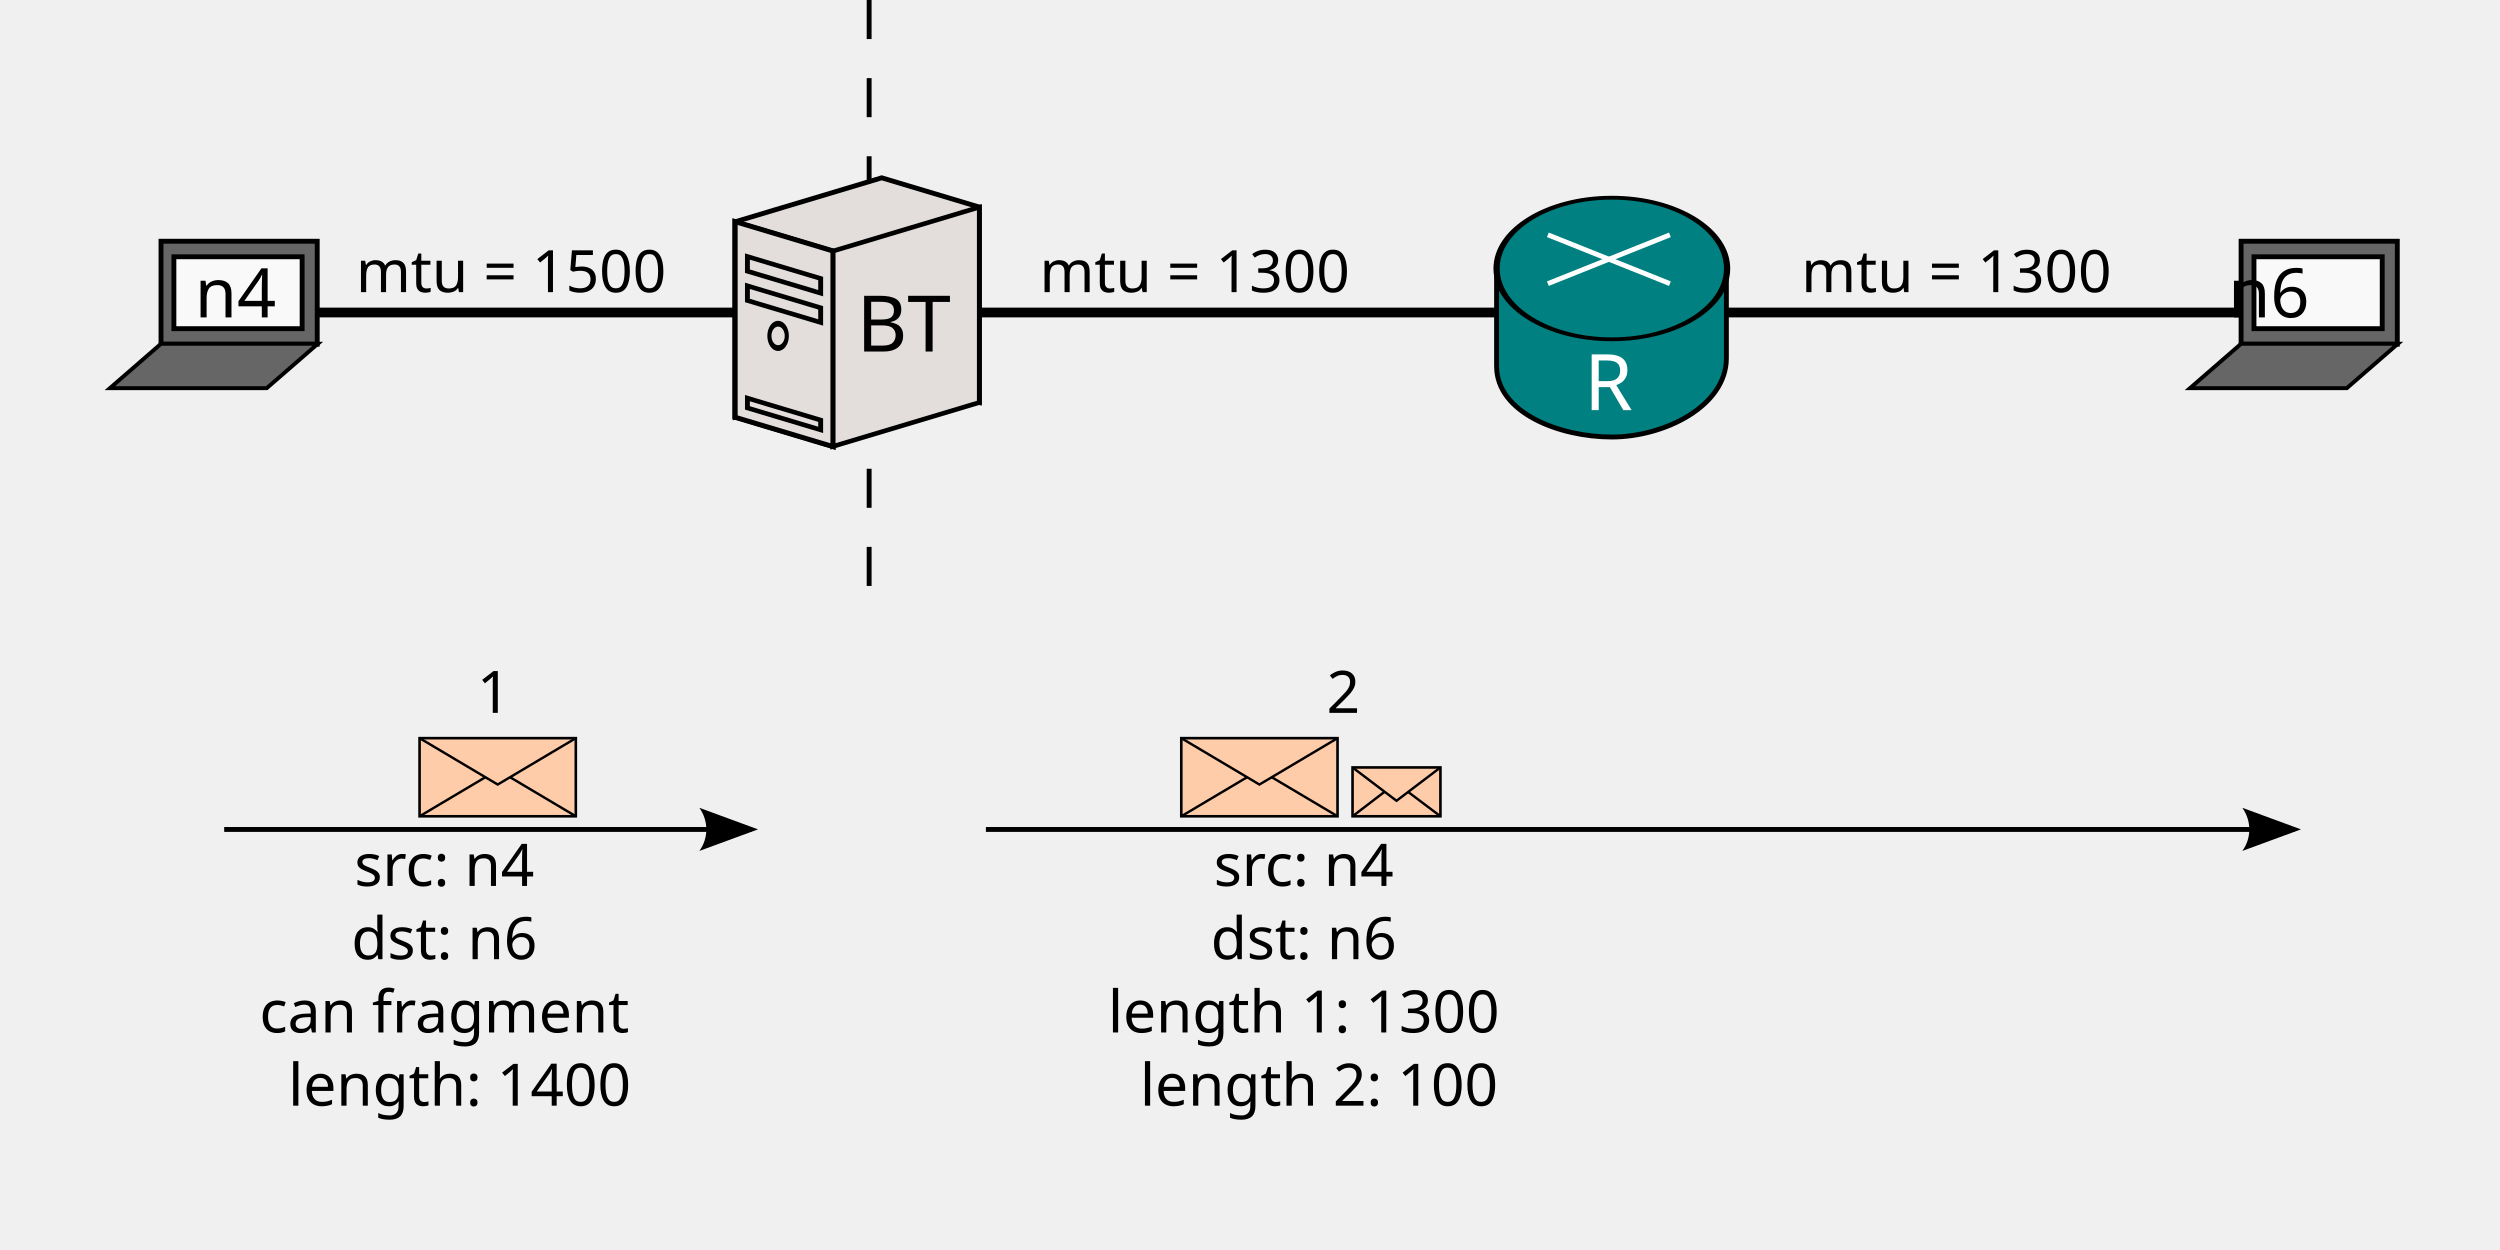
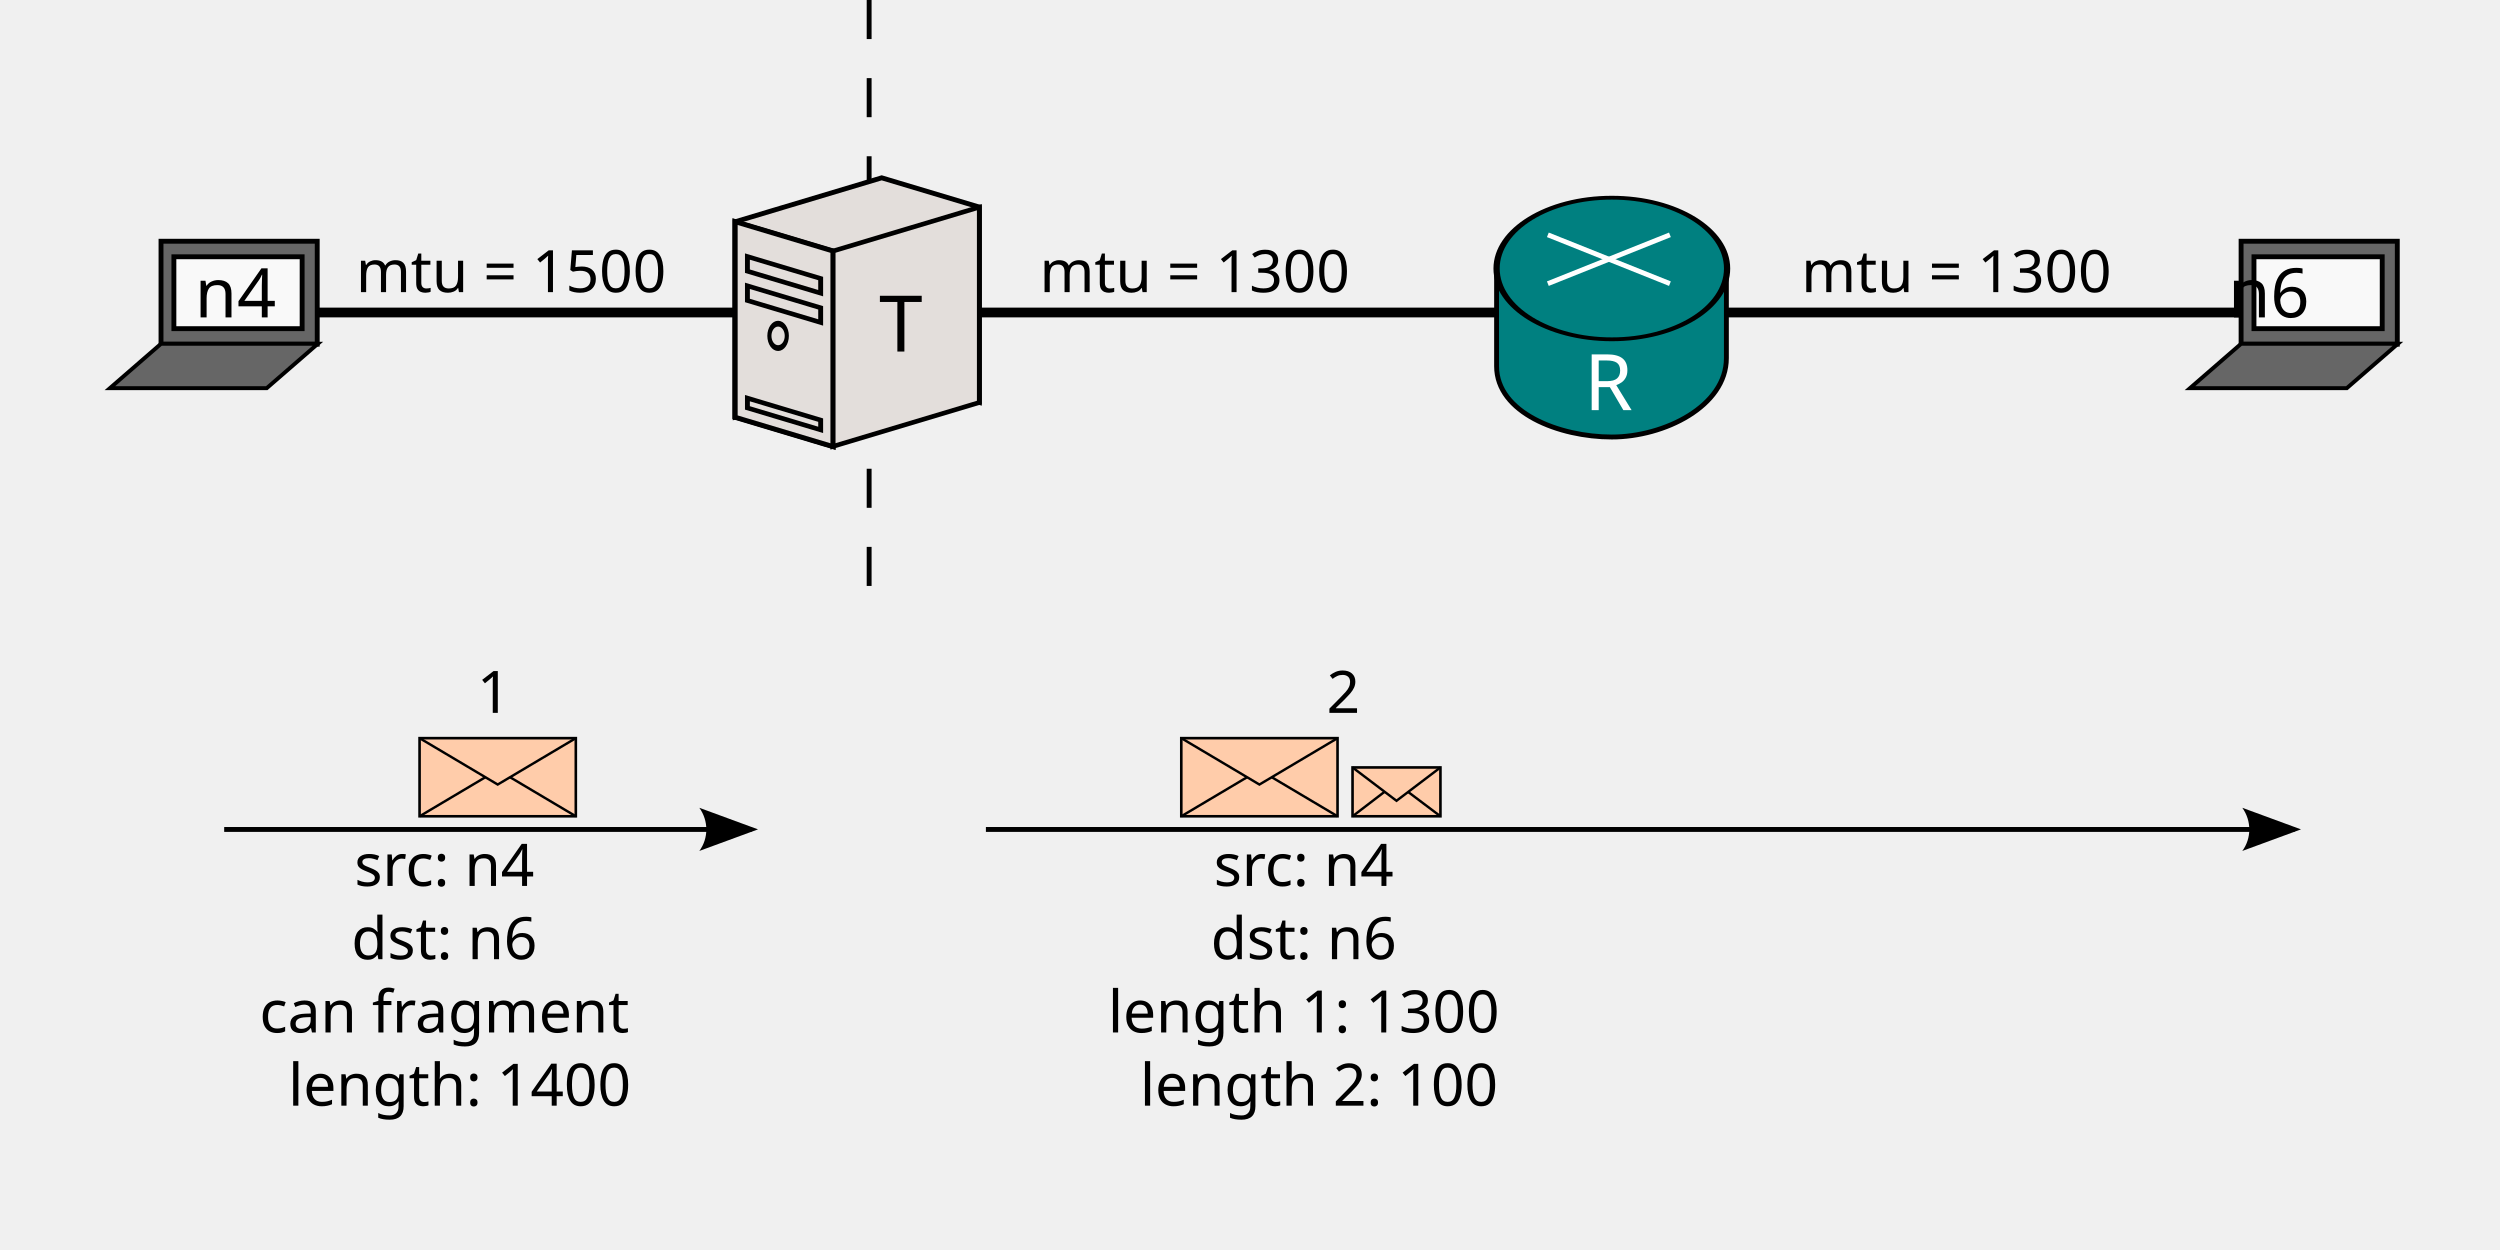
<svg xmlns="http://www.w3.org/2000/svg" xmlns:xlink="http://www.w3.org/1999/xlink" width="512" height="256" id="svg2" version="1.1">
  <defs id="defs4">
    <marker orient="auto" refY="0" refX="0" id="Arrow2Lstart" style="overflow:visible">
      <path id="path4032" style="fill-rule:evenodd;stroke-width:0.625;stroke-linejoin:round" d="M 8.719,4.034 -2.207,0.016 8.719,-4.002 c -1.745,2.372 -1.735,5.617 -6e-7,8.035 z" transform="matrix(1.1,0,0,1.1,1.1,0)" />
    </marker>
    <marker orient="auto" refY="0" refX="0" id="Arrow2Lend" style="overflow:visible">
      <path id="path4784" style="fill-rule:evenodd;stroke-width:0.625;stroke-linejoin:round" d="M 8.719,4.034 -2.207,0.016 8.719,-4.002 c -1.745,2.372 -1.735,5.617 -6e-7,8.035 z" transform="matrix(-1.1,0,0,-1.1,-1.1,0)" />
    </marker>
  </defs>
  <g id="layer1" transform="translate(0,-796.3622)" style="display:inline">
    <path style="fill:none;stroke:#000000;stroke-width:2;stroke-linecap:butt;stroke-linejoin:miter;stroke-miterlimit:4;stroke-opacity:1;stroke-dasharray:none" d="m 48,860.362 424,0" id="path3823" />
    <path style="fill:none;stroke:#000000;stroke-width:1;stroke-linecap:butt;stroke-linejoin:miter;stroke-miterlimit:4;stroke-opacity:1;stroke-dasharray:8, 8;stroke-dashoffset:0" d="m 178,796.362 0,128" id="path3076" />
    <g id="g3141" style="display:inline" transform="matrix(0.7270794,0,0,0.7270794,12.98127,54.80632)">
      <rect style="fill:#666666;stroke:#000000;stroke-width:1.375;stroke-miterlimit:4;stroke-dasharray:none" id="rect3143" width="44" height="29" x="27.5" y="163.5" transform="translate(0,924.3622)" />
      <rect style="fill:#666666;stroke:#000000;stroke-width:1.699;stroke-miterlimit:4;stroke-dasharray:none" id="rect3145" width="44.176" height="19.089" x="1313.716" y="1703.361" transform="matrix(1,0,-0.7551013,0.6556081,0,0)" />
      <rect transform="translate(0,924.3622)" style="fill:#f9f9f9;stroke:#000000;stroke-width:1.375;stroke-miterlimit:4;stroke-dasharray:none" id="rect3147" width="36.125" height="20.25" x="31.125" y="167.875" />
    </g>
    <text xml:space="preserve" style="font-size:14px;font-style:normal;font-weight:normal;line-height:125%;letter-spacing:0px;word-spacing:0px;fill:#000000;fill-opacity:1;stroke:none;font-family:Sans" x="39.891" y="861.362" id="text3023">
      <tspan id="tspan3025" x="39.891" y="861.362">n4</tspan>
    </text>
    <use x="0" y="0" xlink:href="#g3141" id="use3051" transform="translate(426,0)" width="512" height="256" />
    <text id="text3053" y="861.362" x="473.759" style="font-size:14px;font-style:normal;font-weight:normal;text-align:center;line-height:125%;letter-spacing:0px;word-spacing:0px;text-anchor:middle;fill:#000000;fill-opacity:1;stroke:none;font-family:Sans" xml:space="preserve">
      <tspan y="861.362" x="473.759" id="tspan3055">n6</tspan>
    </text>
    <flowRoot xml:space="preserve" id="flowRoot3068" style="font-size:12px;font-style:normal;font-weight:normal;line-height:125%;letter-spacing:0px;word-spacing:0px;fill:#000000;fill-opacity:1;stroke:none;font-family:Sans" transform="translate(0,796.3622)">
      <flowRegion id="flowRegion3070">
        <rect id="rect3072" width="198.741" height="116.942" x="13.33" y="-59.077" />
      </flowRegion>
      <flowPara id="flowPara3074" />
    </flowRoot>
    <path style="fill:none;stroke:#000000;stroke-width:1;stroke-linecap:butt;stroke-linejoin:miter;stroke-miterlimit:4;stroke-opacity:1;stroke-dasharray:none;marker-end:url(#Arrow2Lend);display:inline" d="m 45.913,966.234 108,0" id="path4243" />
    <g style="display:inline" id="g3848" transform="matrix(0.5,0,0,0.5,85.92759,437.3536)">
      <path id="rect3839" d="m 0,1020.362 64,0 0,32 -64,0 z" style="fill:#ffccaa;fill-opacity:1;stroke:#000000;stroke-width:1.071;stroke-miterlimit:4;stroke-opacity:1;stroke-dashoffset:0" />
      <path transform="translate(0,540.3622)" id="path3841" d="m 0,480 32,19 32,-19" style="fill:none;stroke:#000000;stroke-width:1px;stroke-linecap:butt;stroke-linejoin:miter;stroke-opacity:1" />
      <path style="fill:none;stroke:#000000;stroke-width:1px;stroke-linecap:butt;stroke-linejoin:miter;stroke-opacity:1" d="m 0,1052.362 26.994,-16.027 m 10.027,0.01 L 64,1052.362" id="path3843" />
    </g>
    <text xml:space="preserve" style="font-size:12px;font-style:normal;font-weight:normal;text-align:center;line-height:125%;letter-spacing:0px;word-spacing:0px;text-anchor:middle;fill:#000000;fill-opacity:1;stroke:none;display:inline;font-family:Sans" x="101.928" y="977.802" id="text4233">
      <tspan x="101.928" y="977.802" id="tspan4241">src: n4</tspan>
      <tspan x="101.928" y="992.802" id="tspan3075">dst: n6</tspan>
      <tspan x="101.928" y="1007.803" id="tspan3122">can fragment</tspan>
      <tspan x="101.928" y="1022.803" id="tspan3153">length: 1400</tspan>
    </text>
    <g transform="translate(150.5723,638.1521)" style="display:inline" id="g3092">
      <path id="path3094" d="m 30,194.625 -30,9 0,40 30,-9 20,6 0,-40 -20,-6 z" style="fill:#e3dedb;stroke:#000000;stroke-width:1;stroke-miterlimit:4;stroke-opacity:1;stroke-dasharray:none;stroke-dashoffset:0;display:inline" />
      <rect transform="matrix(1,0.3,0,1,0,-796.3622)" y="1000" x="0" height="40" width="20" id="rect3096" style="fill:#ffe680;stroke:#000000;stroke-width:1.145;stroke-miterlimit:4;stroke-opacity:1;stroke-dasharray:none;stroke-dashoffset:0;display:inline" />
      <rect style="fill:#e3dedb;stroke:#000000;stroke-width:1;stroke-miterlimit:4;stroke-opacity:1;stroke-dasharray:none;stroke-dashoffset:0;display:inline" id="rect3098" width="30" height="40" x="20" y="1012" transform="matrix(1,-0.3,0,1,0,-796.3622)" />
      <rect style="fill:#e3dedb;stroke:#000000;stroke-width:1;stroke-miterlimit:4;stroke-opacity:1;stroke-dasharray:none;stroke-dashoffset:0;display:inline" id="rect3100" width="20" height="40" x="0" y="1000" transform="matrix(1,0.3,0,1,0,-796.3622)" />
      <rect transform="matrix(1,0.3,0,1,0,0)" y="210" x="2.5" height="3" width="15" id="rect3102" style="fill:none;stroke:#000000;stroke-width:1;stroke-miterlimit:4;stroke-opacity:1;stroke-dasharray:none;stroke-dashoffset:0;display:inline" />
      <rect style="fill:none;stroke:#000000;stroke-width:1;stroke-miterlimit:4;stroke-opacity:1;stroke-dasharray:none;stroke-dashoffset:0;display:inline" id="rect3104" width="15" height="3" x="2.5" y="216" transform="matrix(1,0.3,0,1,0,0)" />
      <rect transform="matrix(1,0.3,0,1,0,0)" y="239" x="2.5" height="2" width="15" id="rect3106" style="fill:none;stroke:#000000;stroke-width:1;stroke-miterlimit:4;stroke-opacity:1;stroke-dasharray:none;stroke-dashoffset:0;display:inline" />
      <path transform="matrix(0.7130212,0,0,1,2.008852,0)" d="m 12,227 c 0,1.381 -1.119,2.5 -2.5,2.5 -1.381,0 -2.5,-1.119 -2.5,-2.5 0,-1.381 1.119,-2.5 2.5,-2.5 1.381,0 2.5,1.119 2.5,2.5 z" id="path3108" style="fill:none;stroke:#000000;stroke-width:1.184;stroke-miterlimit:4;stroke-opacity:1;stroke-dasharray:none;stroke-dashoffset:0" />
    </g>
-     <text id="text3039" y="868.362" x="175.43" style="font-size:16px;font-style:normal;font-weight:normal;line-height:125%;letter-spacing:0px;word-spacing:0px;fill:#000000;fill-opacity:1;stroke:none;font-family:Sans" xml:space="preserve">
-       <tspan y="868.362" x="175.43" id="tspan3041">BT</tspan>
+     <text id="text3039" y="868.362" x="180.047" style="font-size:16px;font-style:normal;font-weight:normal;line-height:125%;letter-spacing:0px;word-spacing:0px;fill:#000000;fill-opacity:1;stroke:none;font-family:Sans" xml:space="preserve">
+       <tspan y="868.362" x="180.047" id="tspan3041">T</tspan>
    </text>
    <g transform="translate(34.00003,87.09375)" id="g3078">
      <path style="fill:#008080;stroke:#000000;stroke-width:1;stroke-miterlimit:4;stroke-opacity:1;stroke-dasharray:none" d="m 272.5,764.425 0,19.844 c 0,9.528 12.858,14.5 23.594,14.5 10.735,0 23.469,-6.296 23.469,-16.156 l 0,-18.188 z" id="path3080" />
      <path style="fill:#008080;stroke:#000000;stroke-width:2.626;stroke-miterlimit:4;stroke-opacity:1;stroke-dasharray:none" id="path3082" d="m 122.857,235.219 c 0,26.825 -21.746,48.571 -48.571,48.571 -26.825,0 -48.571,-21.746 -48.571,-48.571 0,-26.825 21.746,-48.571 48.571,-48.571 26.825,0 48.571,21.746 48.571,48.571 z" transform="matrix(0.4859544,0,0,0.2985185,260.004,694.0408)" />
      <path style="fill:none;stroke:#ffffff;stroke-width:1px;stroke-linecap:butt;stroke-linejoin:miter;stroke-opacity:1" d="m 283,757.362 25,10" id="path3084" />
      <path style="fill:none;stroke:#ffffff;stroke-width:1px;stroke-linecap:butt;stroke-linejoin:miter;stroke-opacity:1" d="m 308,757.362 -25,10" id="path3086" />
    </g>
    <text id="text3088" y="880.362" x="324.43" style="font-size:16px;font-style:normal;font-weight:normal;line-height:125%;letter-spacing:0px;word-spacing:0px;fill:#ffffff;fill-opacity:1;stroke:none;font-family:Sans" xml:space="preserve">
      <tspan y="880.362" x="324.43" id="tspan3090">R</tspan>
    </text>
    <text xml:space="preserve" style="font-size:12px;font-style:normal;font-weight:normal;line-height:125%;letter-spacing:0px;word-spacing:0px;fill:#000000;fill-opacity:1;stroke:none;font-family:Sans" x="72.91" y="856.192" id="text3110">
      <tspan id="tspan3112" x="72.91" y="856.192">mtu = 1500</tspan>
    </text>
    <text id="text3114" y="856.192" x="212.91" style="font-size:12px;font-style:normal;font-weight:normal;line-height:125%;letter-spacing:0px;word-spacing:0px;fill:#000000;fill-opacity:1;stroke:none;font-family:Sans" xml:space="preserve">
      <tspan y="856.192" x="212.91" id="tspan3116">mtu = 1300</tspan>
    </text>
    <text xml:space="preserve" style="font-size:12px;font-style:normal;font-weight:normal;line-height:125%;letter-spacing:0px;word-spacing:0px;fill:#000000;fill-opacity:1;stroke:none;font-family:Sans" x="368.91" y="856.192" id="text3118">
      <tspan id="tspan3120" x="368.91" y="856.192">mtu = 1300</tspan>
    </text>
    <path id="path3143" d="m 201.913,966.234 268,0" style="fill:none;stroke:#000000;stroke-width:1;stroke-linecap:butt;stroke-linejoin:miter;stroke-miterlimit:4;stroke-opacity:1;stroke-dasharray:none;marker-end:url(#Arrow2Lend);display:inline" />
    <text id="text3145" y="977.802" x="277.928" style="font-size:12px;font-style:normal;font-weight:normal;text-align:center;line-height:125%;letter-spacing:0px;word-spacing:0px;text-anchor:middle;fill:#000000;fill-opacity:1;stroke:none;display:inline;font-family:Sans" xml:space="preserve">
      <tspan id="tspan3147" y="977.802" x="277.928">src: n4</tspan>
      <tspan id="tspan3149" y="992.802" x="277.928">dst: n6</tspan>
      <tspan id="tspan3151" y="1007.803" x="277.928">length 1: 1300</tspan>
      <tspan y="1022.803" x="277.928" id="tspan3155">length 2: 100</tspan>
    </text>
    <use x="0" y="0" xlink:href="#g3848" id="use3157" transform="translate(156,0)" width="512" height="512" />
    <text xml:space="preserve" style="font-size:12px;font-style:normal;font-weight:normal;line-height:125%;letter-spacing:0px;word-spacing:0px;fill:#000000;fill-opacity:1;stroke:none;font-family:Sans" x="221.149" y="424.781" id="text5057" transform="translate(0,540.3622)">
      <tspan id="tspan5059" x="221.149" y="424.781" />
    </text>
    <g transform="matrix(0.5,0,0,0.5,277.9276,437.3536)" id="g3064" style="display:inline">
      <path style="fill:#ffccaa;fill-opacity:1;stroke:#000000;stroke-width:1.071;stroke-miterlimit:4;stroke-opacity:1;stroke-dashoffset:0" d="m -1.855,1032.362 36,0 0,20 -36,0 z" id="path3066" />
      <path style="fill:none;stroke:#000000;stroke-width:1px;stroke-linecap:butt;stroke-linejoin:miter;stroke-opacity:1" d="m -1.855,492 18,13.655 18,-13.655" id="path3068" transform="translate(0,540.3622)" />
      <path id="path3070" d="m -1.855,1052.362 13,-9.945 m 9.8,0 13.2,9.945" style="fill:none;stroke:#000000;stroke-width:1px;stroke-linecap:butt;stroke-linejoin:miter;stroke-opacity:1" />
    </g>
    <text xml:space="preserve" style="font-size:12px;font-style:normal;font-weight:normal;line-height:125%;letter-spacing:0px;word-spacing:0px;fill:#000000;fill-opacity:1;stroke:none;font-family:Sans" x="97.682" y="942.362" id="text3049">
      <tspan id="tspan3051" x="97.682" y="942.362">1</tspan>
    </text>
    <text id="text3054" y="942.362" x="271.682" style="font-size:12px;font-style:normal;font-weight:normal;line-height:125%;letter-spacing:0px;word-spacing:0px;fill:#000000;fill-opacity:1;stroke:none;font-family:Sans" xml:space="preserve">
      <tspan y="942.362" x="271.682" id="tspan3056">2</tspan>
    </text>
  </g>
</svg>
